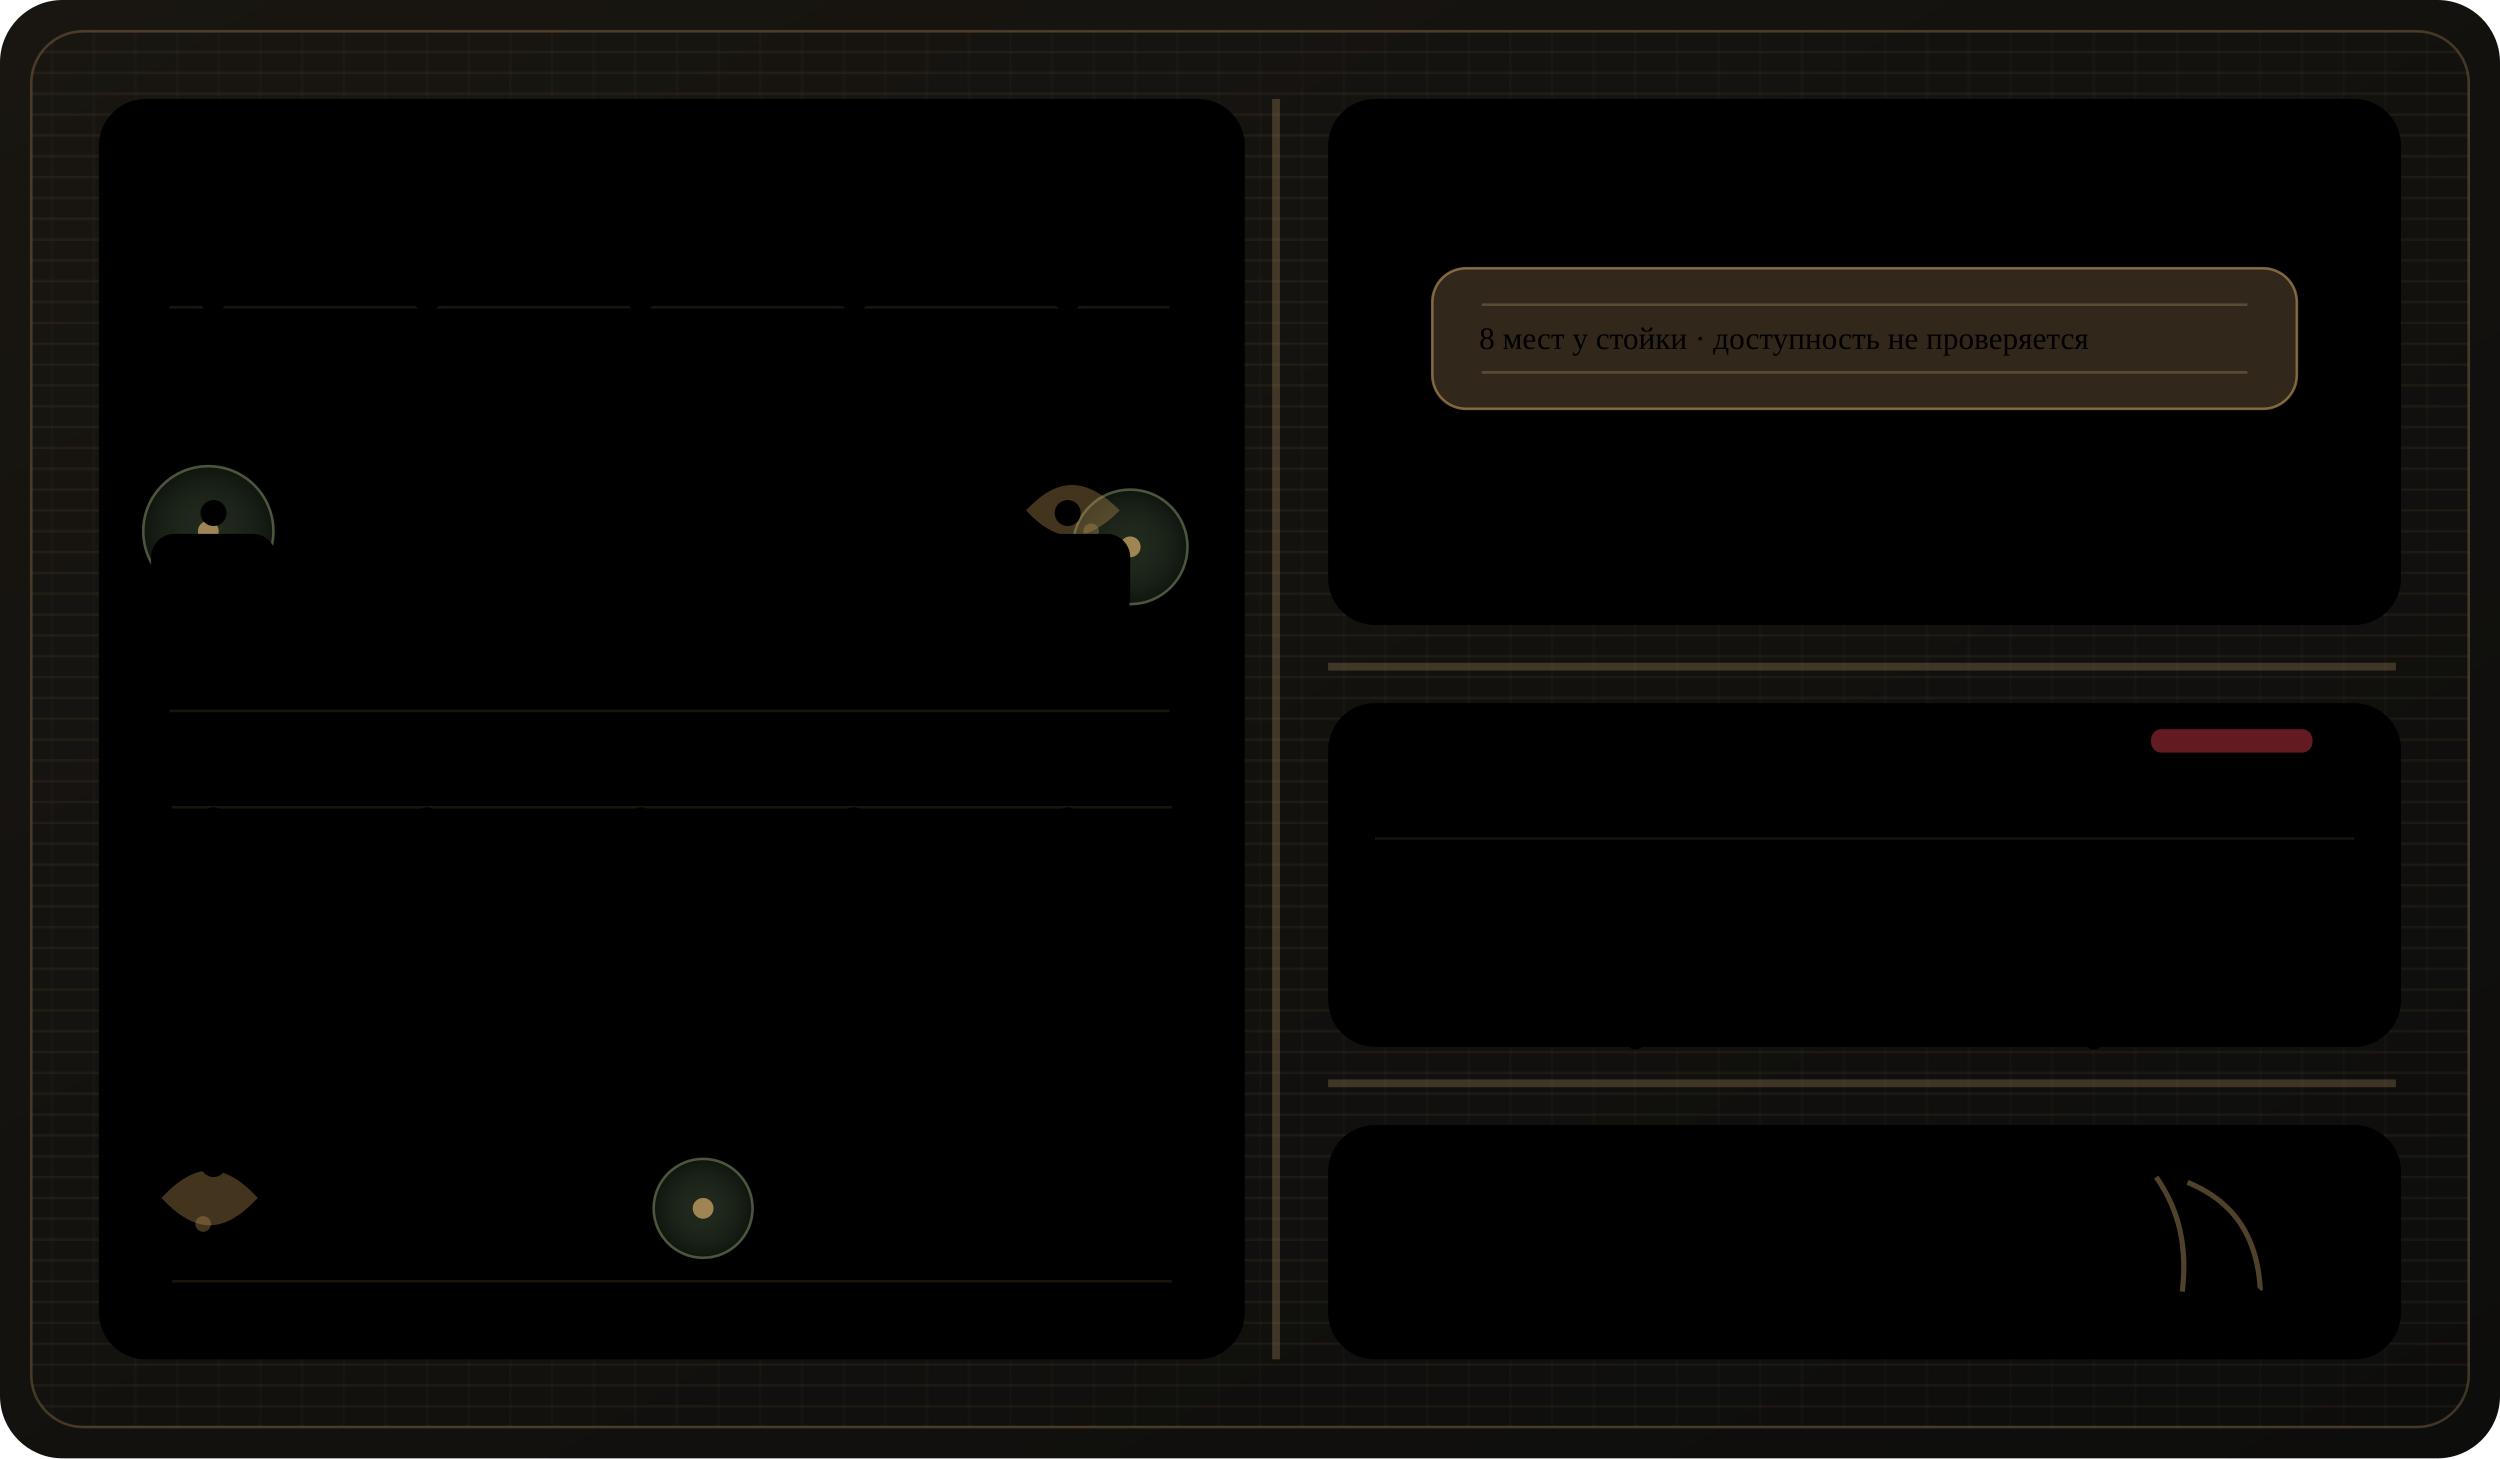
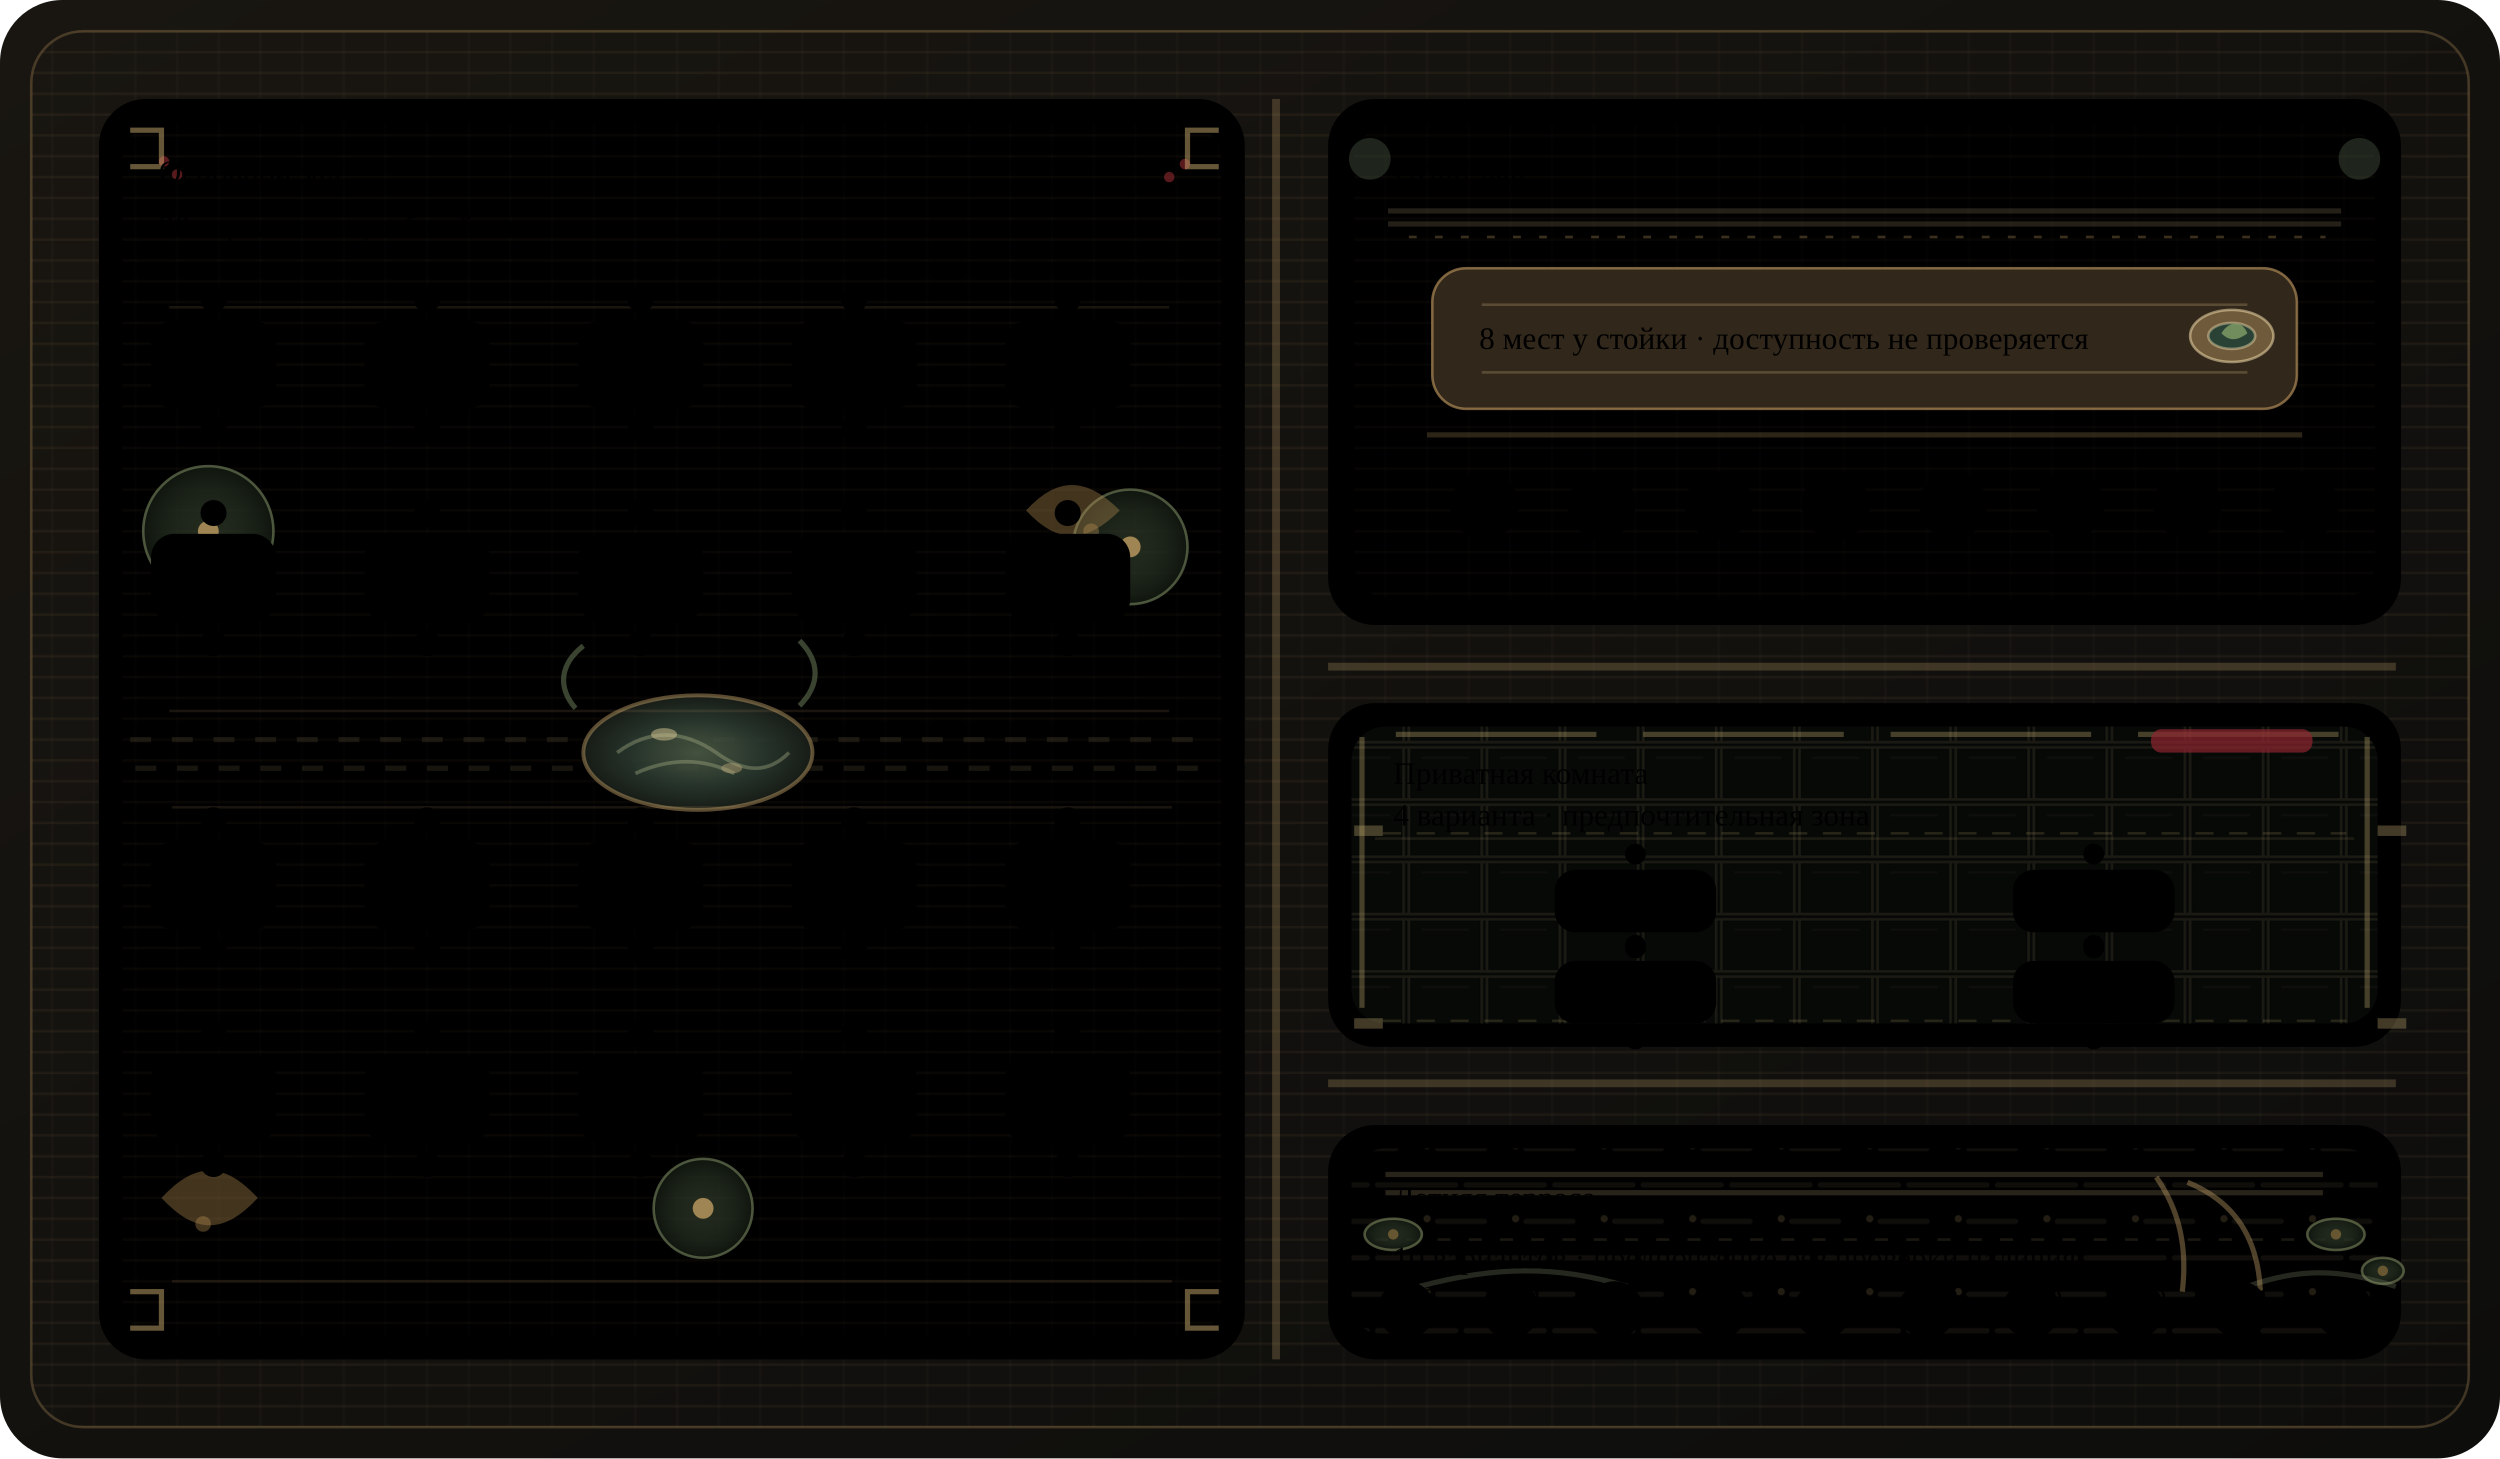
<svg xmlns="http://www.w3.org/2000/svg" viewBox="0 0 960 560" role="img" aria-labelledby="title desc">
  <defs>
    <linearGradient id="floor" x1="0" y1="0" x2="1" y2="1">
      <stop stop-color="#191611" />
      <stop offset="1" stop-color="#0d0d0c" />
    </linearGradient>
    <pattern id="wood" width="16" height="16" patternUnits="userSpaceOnUse">
      <path d="M0 4h16M0 12h16" stroke="#b9935c" stroke-opacity=".07" />
      <path d="M4 0v16" stroke="#e6c27e" stroke-opacity=".025" />
    </pattern>
+     <pattern id="tatami" width="30" height="22" patternUnits="userSpaceOnUse">
+       <rect width="30" height="22" fill="#263025" fill-opacity=".26" />
+       <path d="M0 1h30M0 21h30M1 1v20M29 1v20" fill="none" stroke="#b7a478" stroke-opacity=".16" stroke-width="1" />
+       <path d="M6 5h18" stroke="#e4d0a2" stroke-opacity=".045" />
+     </pattern>
+     <pattern id="stone" width="34" height="28" patternUnits="userSpaceOnUse">
+       <path d="M0 7h15m4 0h15M8 21h18" stroke="#d0ba8f" stroke-opacity=".1" stroke-width="2" stroke-linecap="round" />
+       <circle cx="4" cy="20" r="1.4" fill="#c7a36b" fill-opacity=".22" />
+     </pattern>
    <radialGradient id="garden">
      <stop stop-color="#425039" stop-opacity=".5" />
      <stop offset="1" stop-color="#111810" stop-opacity=".9" />
+     </radialGradient>
+     <radialGradient id="pond">
+       <stop stop-color="#53634c" stop-opacity=".82" />
+       <stop offset=".62" stop-color="#27352c" stop-opacity=".92" />
+       <stop offset="1" stop-color="#171b16" />
    </radialGradient>
  </defs>
  <rect width="960" height="560" rx="24" fill="url(#floor)" />
  <rect x="12" y="12" width="936" height="536" rx="20" fill="url(#wood)" stroke="#b9935c" stroke-opacity=".3" />
  <path d="M490 38v484M38 292h440M510 256h410M510 416h410" fill="none" stroke="#c6a269" stroke-opacity=".26" stroke-width="3" />
  <g data-tp-zone="Основной зал" data-tp-photo="assets/generated/room-main-hall.webp" aria-label="Основной зал">
    <rect class="tp-zone-fill" data-tp-zone-hit="" x="38" y="38" width="440" height="484" rx="18" />
+     <rect x="47" y="47" width="422" height="466" rx="14" fill="url(#wood)" opacity=".62" pointer-events="none" />
+     <path d="M50 284h416M52 295h414" stroke="#dfc58f" stroke-opacity=".11" stroke-width="2" stroke-dasharray="8 8" pointer-events="none" />
+     <g pointer-events="none" aria-hidden="true">
+       <ellipse cx="268" cy="289" rx="44" ry="22" fill="url(#pond)" stroke="#b99a64" stroke-opacity=".48" stroke-width="1.5" />
+       <path d="M237 289c12-9 25-9 38 0 11 8 20 8 28 0M244 297c13-6 26-6 38 0" fill="none" stroke="#a9b287" stroke-opacity=".38" stroke-width="1.4" />
+       <ellipse cx="255" cy="282" rx="5" ry="2.4" fill="#d8c894" fill-opacity=".5" />
+       <ellipse cx="281" cy="295" rx="4" ry="2" fill="#c4ad7c" fill-opacity=".42" />
+       <path d="M221 272c-7-8-6-17 3-24m83 23c8-8 8-17 0-25" fill="none" stroke="#637453" stroke-opacity=".58" stroke-width="2" />
+       <g fill="#8e2930" fill-opacity=".62">
+         <circle cx="63" cy="62" r="2" />
+         <circle cx="68" cy="67" r="2" />
+         <circle cx="455" cy="63" r="2" />
+         <circle cx="449" cy="68" r="2" />
+       </g>
+       <path d="M50 50h12v14H50m418 0h-12V50h12M50 510h12v-14H50m418 0h-12v14h12" fill="none" stroke="#d5b476" stroke-opacity=".48" stroke-width="2" />
+     </g>
    <text class="tp-floor-label" x="61" y="70">Основной зал</text>
    <text class="tp-floor-note" x="61" y="91">20 вариантов · учебный план</text>
    <path d="M65 118h384M65 273h384M66 310h384M66 492h384" stroke="#d0ad73" stroke-opacity=".12" stroke-width="1" />
    <g fill="url(#garden)" stroke="#697653" stroke-opacity=".7">
      <circle cx="80" cy="204" r="25" />
      <circle cx="434" cy="210" r="22" />
      <circle cx="270" cy="464" r="19" />
    </g>
    <g fill="#d0a968" fill-opacity=".72">
      <circle cx="80" cy="204" r="4" />
      <circle cx="434" cy="210" r="4" />
      <circle cx="270" cy="464" r="4" />
    </g>
  </g>
  <g data-tp-zone="Суши-бар" data-tp-photo="assets/generated/room-sushi-counter.webp" aria-label="Суши-бар">
    <rect class="tp-zone-fill" data-tp-zone-hit="" x="510" y="38" width="412" height="202" rx="18" />
+     <rect x="520" y="48" width="392" height="182" rx="14" fill="url(#wood)" opacity=".52" pointer-events="none" />
+     <g pointer-events="none" aria-hidden="true">
+       <path d="M533 81h366M533 86h366" stroke="#d7bd8d" stroke-opacity=".17" stroke-width="2" />
+       <path d="M541 91h352" stroke="#ac8955" stroke-opacity=".34" stroke-width="1" stroke-dasharray="3 7" />
+       <path d="M548 167h336" stroke="#c8a568" stroke-opacity=".22" stroke-width="2" />
+       <g fill="#53634c" fill-opacity=".38">
+         <circle cx="526" cy="61" r="8" />
+         <circle cx="906" cy="61" r="8" />
+       </g>
+     </g>
    <text class="tp-floor-label" x="535" y="69">Суши-бар</text>
    <rect x="550" y="103" width="332" height="54" rx="13" fill="#31271a" stroke="#b9935c" stroke-opacity=".65" />
    <path d="M569 117h294M569 143h294" stroke="#e0c187" stroke-opacity=".24" />
+     <g pointer-events="none" aria-hidden="true">
+       <ellipse cx="857" cy="129" rx="16" ry="10" fill="#c6a269" fill-opacity=".42" stroke="#ead4a6" stroke-opacity=".56" />
+       <ellipse cx="857" cy="129" rx="9" ry="5" fill="#294235" stroke="#e6d3a6" stroke-opacity=".48" />
+       <path d="M853 128c3-5 8-5 10 0-4 3-7 3-10 0Z" fill="#87a369" fill-opacity=".76" />
+     </g>
    <text class="tp-floor-note" x="568" y="134">8 мест у стойки · доступность не проверяется</text>
  </g>
  <g data-tp-zone="Приватная комната" data-tp-photo="assets/generated/room-private-dining.webp" aria-label="Приватная комната">
    <rect class="tp-zone-fill" data-tp-zone-hit="" x="510" y="270" width="412" height="132" rx="18" />
+     <rect x="519" y="279" width="394" height="114" rx="13" fill="url(#tatami)" opacity=".72" pointer-events="none" />
+     <g pointer-events="none" aria-hidden="true" fill="none" stroke="#d0b577" stroke-opacity=".32">
+       <path d="M523 283v104m386-104v104M536 282h77m18 0h77m18 0h77m18 0h77" stroke-width="2" />
+       <path d="M531 320h370m-370 72h370" stroke-opacity=".16" stroke-dasharray="7 6" />
+       <path d="M520 319h11m-11 74h11m382-74h11m-11 74h11" stroke-width="4" />
+     </g>
    <text class="tp-floor-label" x="535" y="301">Приватная комната</text>
    <path d="M528 322h376" stroke="#e0c187" stroke-opacity=".1" />
    <text class="tp-floor-note" x="535" y="317">4 варианта · предпочтительная зона</text>
    <rect x="826" y="280" width="62" height="9" rx="4" fill="#8e2530" fill-opacity=".7" />
  </g>
  <g data-tp-zone="Летняя терраса" data-tp-photo="assets/generated/room-garden-terrace.webp" aria-label="Летняя терраса">
    <rect class="tp-zone-fill" data-tp-zone-hit="" x="510" y="432" width="412" height="90" rx="18" />
+     <rect x="519" y="441" width="394" height="72" rx="13" fill="url(#stone)" opacity=".8" pointer-events="none" />
+     <g pointer-events="none" aria-hidden="true">
+       <path d="M532 451h360M532 458h360" stroke="#d1b681" stroke-opacity=".2" stroke-width="2" />
+       <path d="M528 476h376" stroke="#e0c187" stroke-opacity=".12" stroke-width="1" stroke-dasharray="5 7" />
+       <g fill="url(#garden)" stroke="#7d885e" stroke-opacity=".6">
+         <ellipse cx="535" cy="474" rx="11" ry="6" />
+         <ellipse cx="897" cy="474" rx="11" ry="6" />
+         <ellipse cx="915" cy="488" rx="8" ry="5" />
+       </g>
+       <g fill="#d8a554" fill-opacity=".38">
+         <circle cx="535" cy="474" r="2" />
+         <circle cx="897" cy="474" r="2" />
+         <circle cx="915" cy="488" r="2" />
+       </g>
+       <path d="M545 494c30-8 53-8 80 0m238 0c20-7 35-7 57 0" fill="none" stroke="#85916b" stroke-opacity=".28" stroke-width="2" />
+     </g>
    <text class="tp-floor-label" x="535" y="464">Летняя терраса</text>
    <text class="tp-floor-note" x="535" y="487">10 вариантов · предпочтение без проверки наличия</text>
    <path d="M840 454c17 7 27 20 28 42m-40-44c9 13 12 27 10 44" fill="none" stroke="#c6a269" stroke-opacity=".4" stroke-width="2" />
  </g>
  <g fill="#ba9154" fill-opacity=".36">
    <path d="M62 460c13-14 24-14 37 0-13 14-24 14-37 0Zm332-264c12-13 23-13 36 0-13 13-24 13-36 0Z" />
    <circle cx="78" cy="470" r="3" />
    <circle cx="419" cy="204" r="3" />
  </g>
  <g data-tp-table="1" data-tp-zone="Основной зал" data-capacity="4">
    <circle class="tp-seat-chair" cx="82" cy="115" r="5" />
    <circle class="tp-seat-chair" cx="82" cy="165" r="5" />
    <rect class="tp-seat-shape" x="58" y="123" width="48" height="34" rx="9" />
    <text class="tp-seat-number" x="82" y="140">01</text>
  </g>
  <g data-tp-table="2" data-tp-zone="Основной зал" data-capacity="2">
    <circle class="tp-seat-chair" cx="164" cy="115" r="5" />
    <circle class="tp-seat-chair" cx="164" cy="165" r="5" />
    <rect class="tp-seat-shape" x="140" y="123" width="48" height="34" rx="9" />
    <text class="tp-seat-number" x="164" y="140">02</text>
  </g>
  <g data-tp-table="3" data-tp-zone="Основной зал" data-capacity="4">
    <circle class="tp-seat-chair" cx="246" cy="115" r="5" />
    <circle class="tp-seat-chair" cx="246" cy="165" r="5" />
    <rect class="tp-seat-shape" x="222" y="123" width="48" height="34" rx="9" />
    <text class="tp-seat-number" x="246" y="140">03</text>
  </g>
  <g data-tp-table="4" data-tp-zone="Основной зал" data-capacity="2">
    <circle class="tp-seat-chair" cx="328" cy="115" r="5" />
    <circle class="tp-seat-chair" cx="328" cy="165" r="5" />
    <rect class="tp-seat-shape" x="304" y="123" width="48" height="34" rx="9" />
    <text class="tp-seat-number" x="328" y="140">04</text>
  </g>
  <g data-tp-table="5" data-tp-zone="Основной зал" data-capacity="4">
    <circle class="tp-seat-chair" cx="410" cy="115" r="5" />
    <circle class="tp-seat-chair" cx="410" cy="165" r="5" />
    <rect class="tp-seat-shape" x="386" y="123" width="48" height="34" rx="9" />
    <text class="tp-seat-number" x="410" y="140">05</text>
  </g>
  <g data-tp-table="6" data-tp-zone="Основной зал" data-capacity="2">
    <circle class="tp-seat-chair" cx="82" cy="197" r="5" />
    <circle class="tp-seat-chair" cx="82" cy="247" r="5" />
    <rect class="tp-seat-shape" x="58" y="205" width="48" height="34" rx="9" />
    <text class="tp-seat-number" x="82" y="222">06</text>
  </g>
  <g data-tp-table="7" data-tp-zone="Основной зал" data-capacity="4">
    <circle class="tp-seat-chair" cx="164" cy="197" r="5" />
    <circle class="tp-seat-chair" cx="164" cy="247" r="5" />
    <rect class="tp-seat-shape" x="140" y="205" width="48" height="34" rx="9" />
    <text class="tp-seat-number" x="164" y="222">07</text>
  </g>
  <g data-tp-table="8" data-tp-zone="Основной зал" data-capacity="2">
    <circle class="tp-seat-chair" cx="246" cy="197" r="5" />
    <circle class="tp-seat-chair" cx="246" cy="247" r="5" />
    <rect class="tp-seat-shape" x="222" y="205" width="48" height="34" rx="9" />
    <text class="tp-seat-number" x="246" y="222">08</text>
  </g>
  <g data-tp-table="9" data-tp-zone="Основной зал" data-capacity="4">
    <circle class="tp-seat-chair" cx="328" cy="197" r="5" />
    <circle class="tp-seat-chair" cx="328" cy="247" r="5" />
    <rect class="tp-seat-shape" x="304" y="205" width="48" height="34" rx="9" />
    <text class="tp-seat-number" x="328" y="222">09</text>
  </g>
  <g data-tp-table="10" data-tp-zone="Основной зал" data-capacity="2">
    <circle class="tp-seat-chair" cx="410" cy="197" r="5" />
    <circle class="tp-seat-chair" cx="410" cy="247" r="5" />
    <rect class="tp-seat-shape" x="386" y="205" width="48" height="34" rx="9" />
    <text class="tp-seat-number" x="410" y="222">10</text>
  </g>
  <g data-tp-table="11" data-tp-zone="Основной зал" data-capacity="4">
    <circle class="tp-seat-chair" cx="82" cy="315" r="5" />
    <circle class="tp-seat-chair" cx="82" cy="365" r="5" />
    <rect class="tp-seat-shape" x="58" y="323" width="48" height="34" rx="9" />
    <text class="tp-seat-number" x="82" y="340">11</text>
  </g>
  <g data-tp-table="12" data-tp-zone="Основной зал" data-capacity="2">
    <circle class="tp-seat-chair" cx="164" cy="315" r="5" />
    <circle class="tp-seat-chair" cx="164" cy="365" r="5" />
    <rect class="tp-seat-shape" x="140" y="323" width="48" height="34" rx="9" />
    <text class="tp-seat-number" x="164" y="340">12</text>
  </g>
  <g data-tp-table="13" data-tp-zone="Основной зал" data-capacity="4">
    <circle class="tp-seat-chair" cx="246" cy="315" r="5" />
    <circle class="tp-seat-chair" cx="246" cy="365" r="5" />
    <rect class="tp-seat-shape" x="222" y="323" width="48" height="34" rx="9" />
    <text class="tp-seat-number" x="246" y="340">13</text>
  </g>
  <g data-tp-table="14" data-tp-zone="Основной зал" data-capacity="2">
    <circle class="tp-seat-chair" cx="328" cy="315" r="5" />
    <circle class="tp-seat-chair" cx="328" cy="365" r="5" />
    <rect class="tp-seat-shape" x="304" y="323" width="48" height="34" rx="9" />
    <text class="tp-seat-number" x="328" y="340">14</text>
  </g>
  <g data-tp-table="15" data-tp-zone="Основной зал" data-capacity="4">
    <circle class="tp-seat-chair" cx="410" cy="315" r="5" />
    <circle class="tp-seat-chair" cx="410" cy="365" r="5" />
    <rect class="tp-seat-shape" x="386" y="323" width="48" height="34" rx="9" />
    <text class="tp-seat-number" x="410" y="340">15</text>
  </g>
  <g data-tp-table="16" data-tp-zone="Основной зал" data-capacity="2">
    <circle class="tp-seat-chair" cx="82" cy="397" r="5" />
    <circle class="tp-seat-chair" cx="82" cy="447" r="5" />
    <rect class="tp-seat-shape" x="58" y="405" width="48" height="34" rx="9" />
    <text class="tp-seat-number" x="82" y="422">16</text>
  </g>
  <g data-tp-table="17" data-tp-zone="Основной зал" data-capacity="4">
    <circle class="tp-seat-chair" cx="164" cy="397" r="5" />
    <circle class="tp-seat-chair" cx="164" cy="447" r="5" />
    <rect class="tp-seat-shape" x="140" y="405" width="48" height="34" rx="9" />
    <text class="tp-seat-number" x="164" y="422">17</text>
  </g>
  <g data-tp-table="18" data-tp-zone="Основной зал" data-capacity="2">
    <circle class="tp-seat-chair" cx="246" cy="397" r="5" />
    <circle class="tp-seat-chair" cx="246" cy="447" r="5" />
    <rect class="tp-seat-shape" x="222" y="405" width="48" height="34" rx="9" />
    <text class="tp-seat-number" x="246" y="422">18</text>
  </g>
  <g data-tp-table="19" data-tp-zone="Основной зал" data-capacity="4">
    <circle class="tp-seat-chair" cx="328" cy="397" r="5" />
    <circle class="tp-seat-chair" cx="328" cy="447" r="5" />
    <rect class="tp-seat-shape" x="304" y="405" width="48" height="34" rx="9" />
    <text class="tp-seat-number" x="328" y="422">19</text>
  </g>
  <g data-tp-table="20" data-tp-zone="Основной зал" data-capacity="2">
    <circle class="tp-seat-chair" cx="410" cy="397" r="5" />
    <circle class="tp-seat-chair" cx="410" cy="447" r="5" />
    <rect class="tp-seat-shape" x="386" y="405" width="48" height="34" rx="9" />
    <text class="tp-seat-number" x="410" y="422">20</text>
  </g>
  <g data-tp-table="21" data-tp-zone="Суши-бар" data-capacity="1">
    <circle class="tp-seat-shape" cx="570" cy="194" r="13" />
    <text class="tp-seat-number tp-seat-number--small" x="570" y="194">21</text>
  </g>
  <g data-tp-table="22" data-tp-zone="Суши-бар" data-capacity="1">
    <circle class="tp-seat-shape" cx="615" cy="194" r="13" />
    <text class="tp-seat-number tp-seat-number--small" x="615" y="194">22</text>
  </g>
  <g data-tp-table="23" data-tp-zone="Суши-бар" data-capacity="1">
    <circle class="tp-seat-shape" cx="660" cy="194" r="13" />
    <text class="tp-seat-number tp-seat-number--small" x="660" y="194">23</text>
  </g>
  <g data-tp-table="24" data-tp-zone="Суши-бар" data-capacity="1">
    <circle class="tp-seat-shape" cx="705" cy="194" r="13" />
    <text class="tp-seat-number tp-seat-number--small" x="705" y="194">24</text>
  </g>
  <g data-tp-table="25" data-tp-zone="Суши-бар" data-capacity="1">
    <circle class="tp-seat-shape" cx="750" cy="194" r="13" />
    <text class="tp-seat-number tp-seat-number--small" x="750" y="194">25</text>
  </g>
  <g data-tp-table="26" data-tp-zone="Суши-бар" data-capacity="1">
    <circle class="tp-seat-shape" cx="795" cy="194" r="13" />
    <text class="tp-seat-number tp-seat-number--small" x="795" y="194">26</text>
  </g>
  <g data-tp-table="27" data-tp-zone="Суши-бар" data-capacity="1">
    <circle class="tp-seat-shape" cx="840" cy="194" r="13" />
    <text class="tp-seat-number tp-seat-number--small" x="840" y="194">27</text>
  </g>
  <g data-tp-table="28" data-tp-zone="Суши-бар" data-capacity="1">
    <circle class="tp-seat-shape" cx="885" cy="194" r="13" />
    <text class="tp-seat-number tp-seat-number--small" x="885" y="194">28</text>
  </g>
  <g data-tp-table="29" data-tp-zone="Приватная комната" data-capacity="4">
    <circle class="tp-seat-chair" cx="628" cy="328" r="4" />
    <circle class="tp-seat-chair" cx="628" cy="364" r="4" />
    <rect class="tp-seat-shape" x="597" y="334" width="62" height="24" rx="8" />
    <text class="tp-seat-number tp-seat-number--small" x="628" y="346">29</text>
  </g>
  <g data-tp-table="30" data-tp-zone="Приватная комната" data-capacity="4">
    <circle class="tp-seat-chair" cx="804" cy="328" r="4" />
    <circle class="tp-seat-chair" cx="804" cy="364" r="4" />
    <rect class="tp-seat-shape" x="773" y="334" width="62" height="24" rx="8" />
    <text class="tp-seat-number tp-seat-number--small" x="804" y="346">30</text>
  </g>
  <g data-tp-table="31" data-tp-zone="Приватная комната" data-capacity="4">
    <circle class="tp-seat-chair" cx="628" cy="363" r="4" />
    <circle class="tp-seat-chair" cx="628" cy="399" r="4" />
    <rect class="tp-seat-shape" x="597" y="369" width="62" height="24" rx="8" />
    <text class="tp-seat-number tp-seat-number--small" x="628" y="381">31</text>
  </g>
  <g data-tp-table="32" data-tp-zone="Приватная комната" data-capacity="4">
    <circle class="tp-seat-chair" cx="804" cy="363" r="4" />
    <circle class="tp-seat-chair" cx="804" cy="399" r="4" />
    <rect class="tp-seat-shape" x="773" y="369" width="62" height="24" rx="8" />
    <text class="tp-seat-number tp-seat-number--small" x="804" y="381">32</text>
  </g>
  <g data-tp-table="33" data-tp-zone="Летняя терраса" data-capacity="4">
    <circle class="tp-seat-shape" cx="540" cy="503" r="11" />
    <text class="tp-seat-number tp-seat-number--small" x="540" y="503">33</text>
  </g>
  <g data-tp-table="34" data-tp-zone="Летняя терраса" data-capacity="2">
    <circle class="tp-seat-shape" cx="580" cy="503" r="11" />
    <text class="tp-seat-number tp-seat-number--small" x="580" y="503">34</text>
  </g>
  <g data-tp-table="35" data-tp-zone="Летняя терраса" data-capacity="2">
    <circle class="tp-seat-shape" cx="620" cy="503" r="11" />
    <text class="tp-seat-number tp-seat-number--small" x="620" y="503">35</text>
  </g>
  <g data-tp-table="36" data-tp-zone="Летняя терраса" data-capacity="4">
    <circle class="tp-seat-shape" cx="660" cy="503" r="11" />
    <text class="tp-seat-number tp-seat-number--small" x="660" y="503">36</text>
  </g>
  <g data-tp-table="37" data-tp-zone="Летняя терраса" data-capacity="2">
    <circle class="tp-seat-shape" cx="700" cy="503" r="11" />
    <text class="tp-seat-number tp-seat-number--small" x="700" y="503">37</text>
  </g>
  <g data-tp-table="38" data-tp-zone="Летняя терраса" data-capacity="2">
    <circle class="tp-seat-shape" cx="740" cy="503" r="11" />
    <text class="tp-seat-number tp-seat-number--small" x="740" y="503">38</text>
  </g>
  <g data-tp-table="39" data-tp-zone="Летняя терраса" data-capacity="4">
    <circle class="tp-seat-shape" cx="780" cy="503" r="11" />
    <text class="tp-seat-number tp-seat-number--small" x="780" y="503">39</text>
  </g>
  <g data-tp-table="40" data-tp-zone="Летняя терраса" data-capacity="2">
    <circle class="tp-seat-shape" cx="820" cy="503" r="11" />
    <text class="tp-seat-number tp-seat-number--small" x="820" y="503">40</text>
  </g>
  <g data-tp-table="41" data-tp-zone="Летняя терраса" data-capacity="2">
    <circle class="tp-seat-shape" cx="860" cy="503" r="11" />
    <text class="tp-seat-number tp-seat-number--small" x="860" y="503">41</text>
  </g>
  <g data-tp-table="42" data-tp-zone="Летняя терраса" data-capacity="4">
    <circle class="tp-seat-shape" cx="900" cy="503" r="11" />
    <text class="tp-seat-number tp-seat-number--small" x="900" y="503">42</text>
  </g>
</svg>
